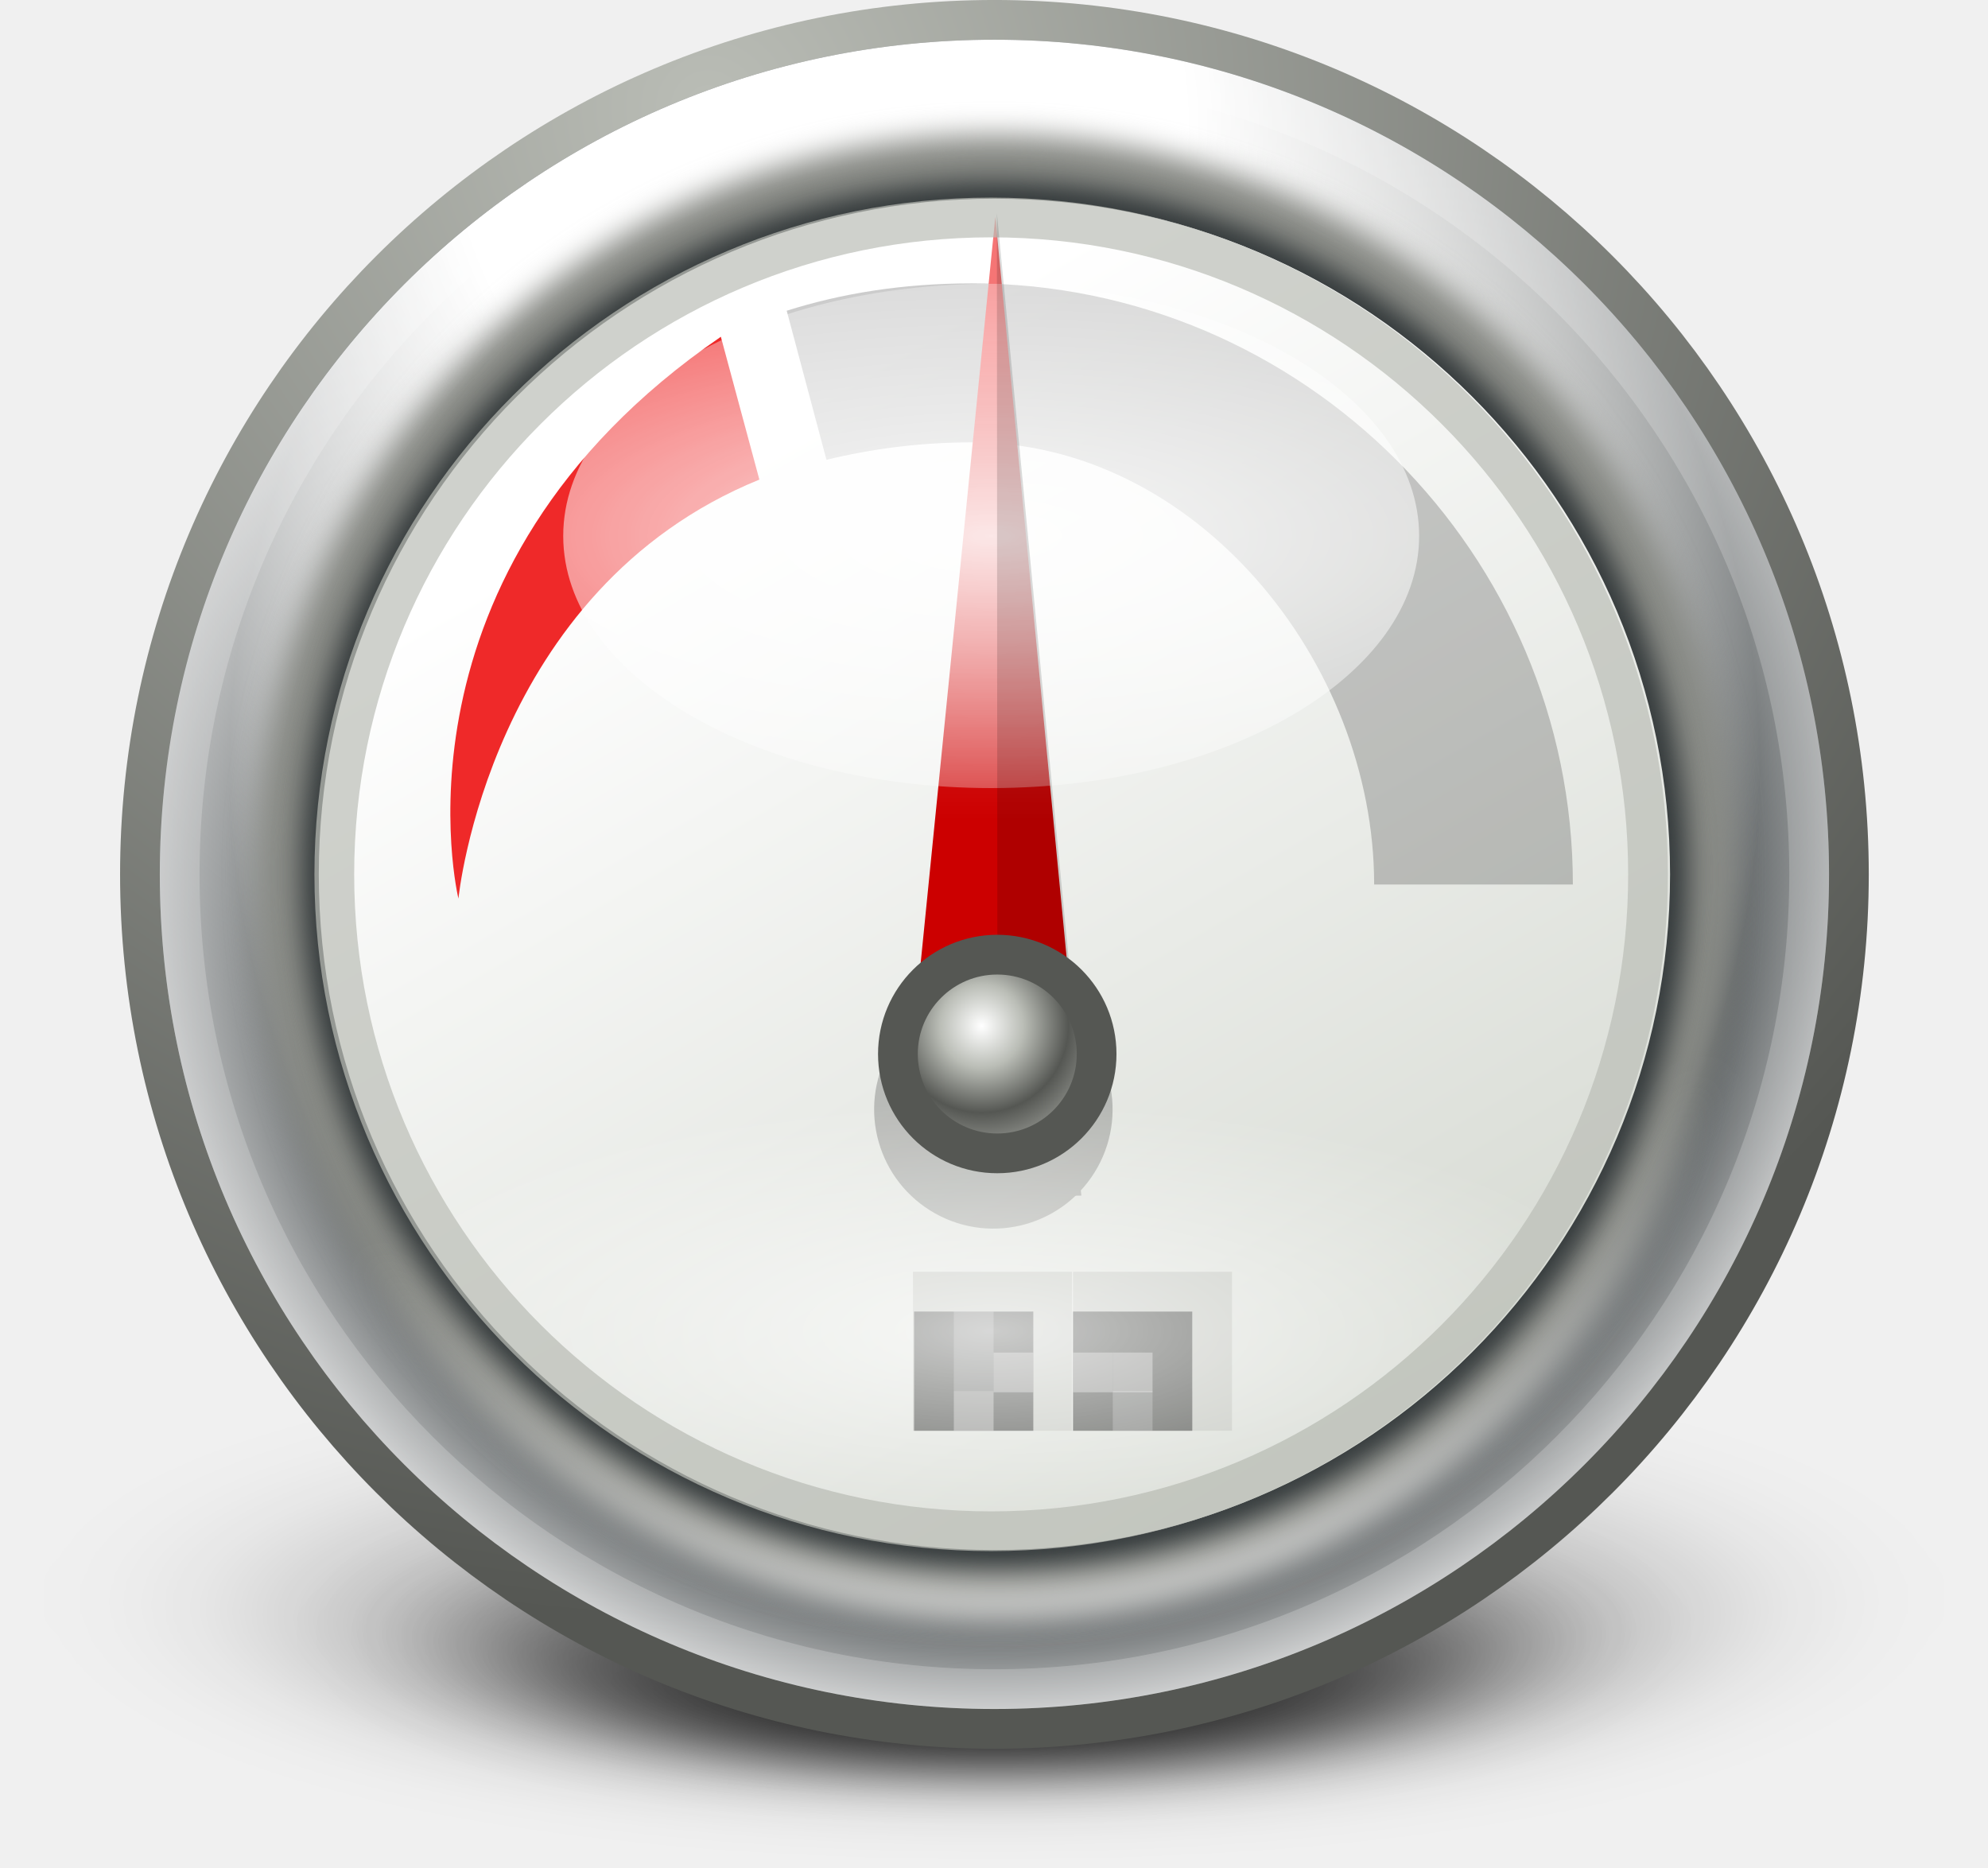
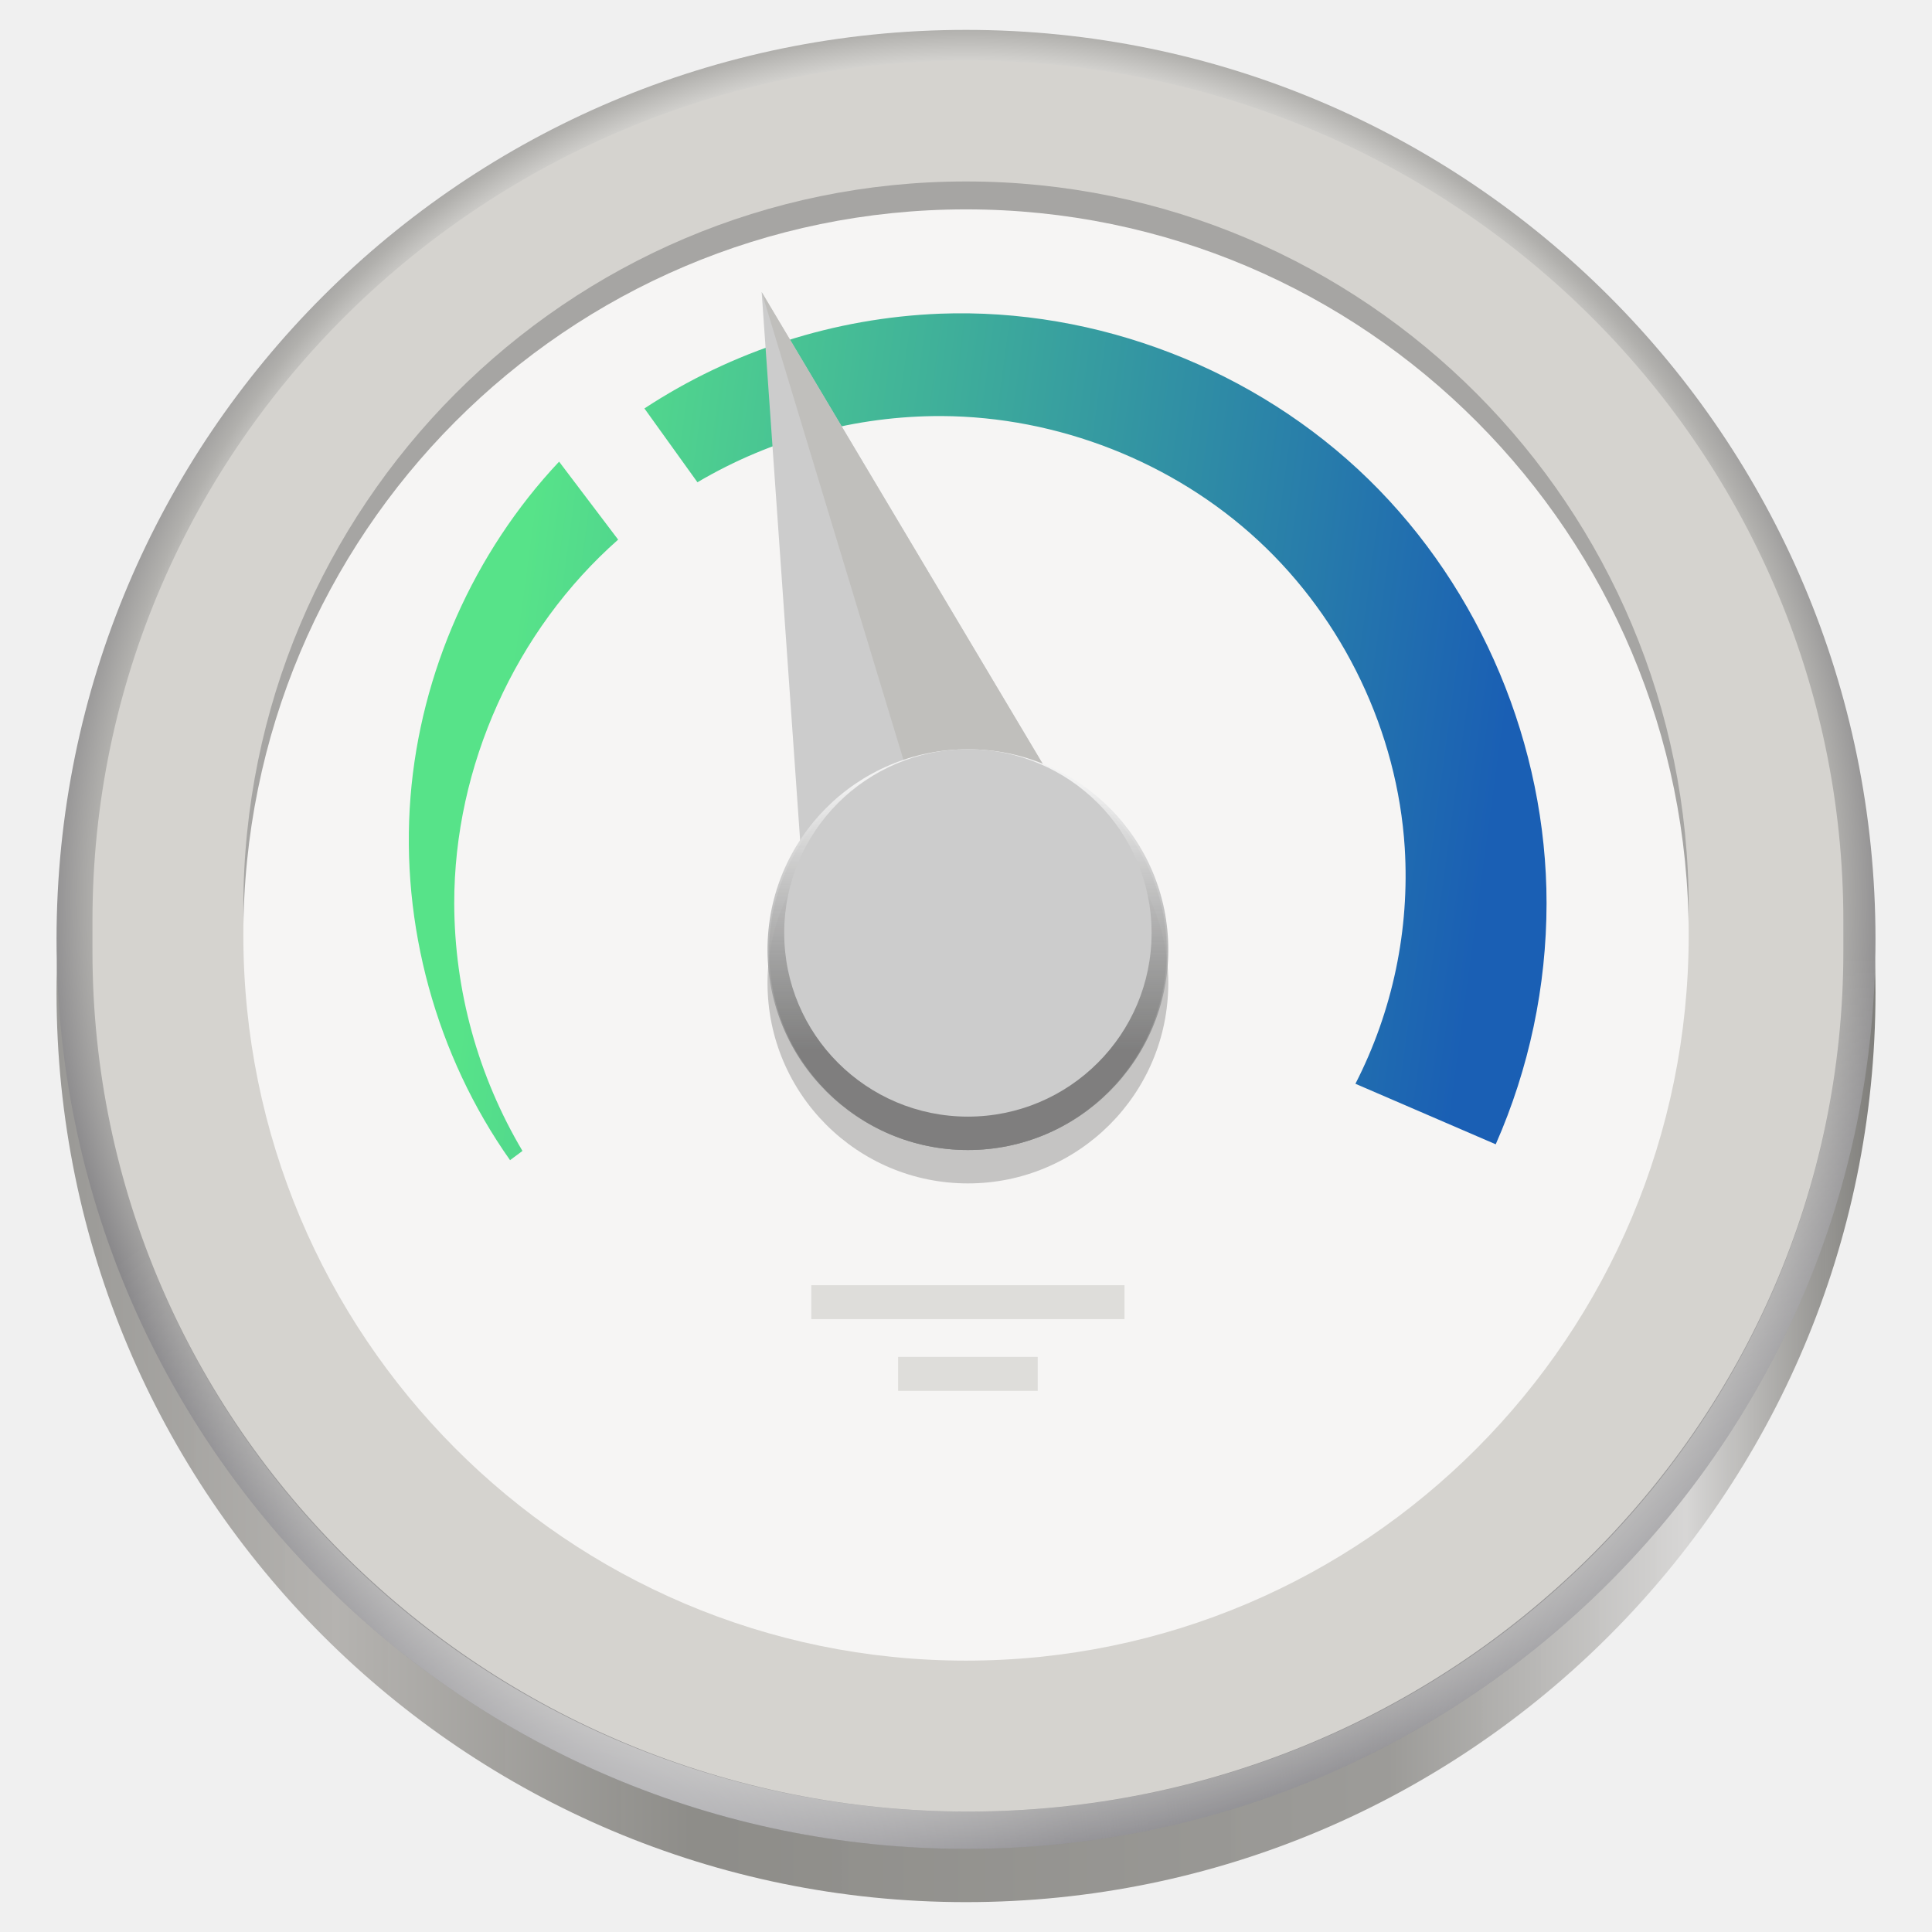
- <svg xmlns="http://www.w3.org/2000/svg" xmlns:xlink="http://www.w3.org/1999/xlink" width="50.021" height="46.999" id="svg9375" version="1.1">
-   <defs id="defs9377">
-     <linearGradient xlink:href="#linearGradient3453" id="linearGradient24904" gradientUnits="userSpaceOnUse" x1="582.042" y1="1102.414" x2="582.042" y2="1023.992" />
-     <linearGradient id="linearGradient3453">
-       <stop style="stop-color:#000000;stop-opacity:1;" offset="0" id="stop3455" />
-       <stop style="stop-color:#000000;stop-opacity:0;" offset="1" id="stop3457" />
+ <svg xmlns="http://www.w3.org/2000/svg" xmlns:xlink="http://www.w3.org/1999/xlink" width="128" height="128">
+   <defs>
+     <filter id="a" filterUnits="objectBoundingBox" x="0" y="0" width="1" height="1">
+       <feColorMatrix in="SourceGraphic" values="0 0 0 0 1 0 0 0 0 1 0 0 0 0 1 0 0 0 1 0" />
+     </filter>
+     <linearGradient id="c" gradientUnits="userSpaceOnUse" x1="56" y1="252" x2="0" y2="244" gradientTransform="translate(8 -156)">
+       <stop offset="0" stop-color="#fff" />
+       <stop offset="1" stop-color="#fff" stop-opacity="0" />
    </linearGradient>
-     <filter id="filter3449" x="-0.22" width="1.44" y="-0.22" height="1.44" color-interpolation-filters="sRGB">
-       <feGaussianBlur stdDeviation="8.058" id="feGaussianBlur3451" />
-     </filter>
-     <linearGradient xlink:href="#linearGradient3453" id="linearGradient24906" gradientUnits="userSpaceOnUse" x1="582.042" y1="1102.414" x2="582.042" y2="1023.992" />
-     <radialGradient xlink:href="#linearGradient4244-6-5" id="radialGradient24908" gradientUnits="userSpaceOnUse" gradientTransform="matrix(1.772727,0,0,1.772727,-417.9735,-794.04)" cx="540.907" cy="1027.581" fx="540.907" fy="1027.581" r="45.023" />
-     <linearGradient id="linearGradient4244-6-5">
-       <stop style="stop-color:#babdb6;stop-opacity:1" offset="0" id="stop4246-6-4" />
-       <stop style="stop-color:#555753;stop-opacity:1" offset="1" id="stop4248-9-9" />
+     <clipPath id="b">
+       <path d="M0 0h192v152H0z" />
+     </clipPath>
+     <linearGradient id="d" x1="147.31" x2="185.85" y1="830.88" y2="869.42" gradientTransform="translate(351.45 336.28)" gradientUnits="userSpaceOnUse">
+       <stop offset="0" stop-color="#f2f2f2" />
+       <stop offset="1" stop-color="gray" stop-opacity=".8" />
    </linearGradient>
-     <clipPath clipPathUnits="userSpaceOnUse" id="clipPath12885-02">
-       <path transform="translate(-8,-8)" d="m 600,1068 a 44,44 0 1 1 -88,0 44,44 0 1 1 88,0 z" id="path12888-7" style="fill:#555753;fill-opacity:1;stroke:none;display:inline" />
-     </clipPath>
-     <radialGradient xlink:href="#linearGradient12863-0" id="radialGradient24910" gradientUnits="userSpaceOnUse" gradientTransform="matrix(1.138849,0,0,1.200468,-77.20023,-214.605)" cx="556" cy="1063.709" fx="556" fy="1063.709" r="44" />
-     <linearGradient id="linearGradient12863-0">
-       <stop style="stop-color:#babdb6;stop-opacity:1" offset="0" id="stop12865-8" />
-       <stop id="stop12871-93" offset="0.624" style="stop-color:#888a85;stop-opacity:1" />
-       <stop style="stop-color:#2e3436;stop-opacity:1" offset="0.805" id="stop12873-4" />
-       <stop style="stop-color:#ffffff;stop-opacity:1" offset="1" id="stop12867-46" />
+     <linearGradient xlink:href="#d" id="n" gradientUnits="userSpaceOnUse" gradientTransform="translate(17.019 -32.36) scale(.30173)" x1="175.59" y1="822.553" x2="175.59" y2="881.22" />
+     <radialGradient xlink:href="#e" id="l" cx="43.686" cy="143.706" fx="43.686" fy="143.706" r="60.256" gradientUnits="userSpaceOnUse" gradientTransform="matrix(.87972 0 0 .87972 8.518 17.58)" />
+     <linearGradient id="e">
+       <stop offset="0" stop-color="#fff" />
+       <stop offset="1" stop-color="#fff" stop-opacity="0" />
    </linearGradient>
-     <radialGradient xlink:href="#linearGradient12897-1" id="radialGradient24912" gradientUnits="userSpaceOnUse" gradientTransform="matrix(1.860459,0,0,1.860459,-459.4849,-891.4352)" cx="540.881" cy="1031.906" fx="540.881" fy="1031.906" r="44" />
-     <linearGradient id="linearGradient12897-1">
-       <stop style="stop-color:#ffffff;stop-opacity:1;" offset="0" id="stop12899-8" />
-       <stop id="stop3397-9" offset="0.236" style="stop-color:#ffffff;stop-opacity:1" />
-       <stop style="stop-color:#ffffff;stop-opacity:0;" offset="1" id="stop12901-82" />
+     <radialGradient xlink:href="#e" id="m" gradientUnits="userSpaceOnUse" gradientTransform="matrix(.87972 0 0 .87972 8.518 17.58)" cx="139.739" cy="132.453" fx="139.739" fy="132.453" r="60.256" />
+     <linearGradient xlink:href="#f" id="k" x1="40.224" y1="62.82" x2="112.466" y2="72.596" gradientUnits="userSpaceOnUse" />
+     <linearGradient id="f">
+       <stop offset="0" stop-color="#57e389" />
+       <stop offset="1" stop-color="#1a5fb4" />
    </linearGradient>
-     <filter color-interpolation-filters="sRGB" id="filter12907-0">
-       <feGaussianBlur stdDeviation="0.892" id="feGaussianBlur12909-5" />
-     </filter>
-     <linearGradient xlink:href="#linearGradient3580-2" id="linearGradient24914" gradientUnits="userSpaceOnUse" x1="534.774" y1="1093.968" x2="576.957" y2="1020.905" />
-     <linearGradient id="linearGradient3580-2">
-       <stop style="stop-color:#ffffff;stop-opacity:1" offset="0" id="stop3582-05" />
-       <stop style="stop-color:#d3d7cf;stop-opacity:1" offset="1" id="stop3584-45" />
+     <radialGradient xlink:href="#g" id="j" cx="-85.993" cy="248.083" fx="-85.993" fy="248.083" r="46" gradientUnits="userSpaceOnUse" gradientTransform="matrix(1.36685 0 0 1.36685 182.27 -278.952)" />
+     <linearGradient id="g">
+       <stop offset="0" stop-color="#c0bfbc" />
+       <stop offset=".874" stop-color="#deddda" />
+       <stop offset=".917" stop-color="#b1b0ad" />
+       <stop offset="1" stop-color="#77767b" />
    </linearGradient>
-     <linearGradient xlink:href="#linearGradient4849-8-4-6" id="linearGradient24916" gradientUnits="userSpaceOnUse" x1="556" y1="1111.303" x2="552.652" y2="1085.869" />
-     <linearGradient id="linearGradient4849-8-4-6">
-       <stop style="stop-color:#ffffff;stop-opacity:1;" offset="0" id="stop4851-7-8-2" />
-       <stop style="stop-color:#ffffff;stop-opacity:0;" offset="1" id="stop4853-4-4-9" />
-     </linearGradient>
-     <filter color-interpolation-filters="sRGB" id="filter4857-9-6-7">
-       <feGaussianBlur stdDeviation="0.88" id="feGaussianBlur4859-2-9-5" />
-     </filter>
-     <linearGradient xlink:href="#linearGradient11130" id="linearGradient24918" gradientUnits="userSpaceOnUse" gradientTransform="matrix(0.5016058,-0.8650963,0.8650963,0.5016058,-305.8066,-295.728)" x1="42.25" y1="437.25" x2="52.832" y2="431.14" />
-     <linearGradient id="linearGradient11130">
-       <stop style="stop-color:#cc0000;stop-opacity:1;" offset="0" id="stop11132" />
-       <stop style="stop-color:#f57575;stop-opacity:1" offset="1" id="stop11134" />
-     </linearGradient>
-     <radialGradient xlink:href="#linearGradient13249-6-85-9" id="radialGradient24920" gradientUnits="userSpaceOnUse" gradientTransform="matrix(0.9936278,0,0,0.3495627,3.542915,708.6847)" cx="556" cy="1115.387" fx="556" fy="1115.387" r="44" />
-     <linearGradient id="linearGradient13249-6-85-9">
-       <stop style="stop-color:#ffffff;stop-opacity:1;" offset="0" id="stop13251-6-16-8" />
-       <stop style="stop-color:#ffffff;stop-opacity:0;" offset="1" id="stop13253-9-6-3" />
-     </linearGradient>
-     <radialGradient xlink:href="#linearGradient4254-9-44" id="radialGradient24922" gradientUnits="userSpaceOnUse" gradientTransform="matrix(2.54343,0,0,1.553224,-832.1313,-571.1771)" cx="545.771" cy="1055.339" fx="545.771" fy="1055.339" r="44" />
-     <linearGradient id="linearGradient4254-9-44">
-       <stop style="stop-color:#ffffff;stop-opacity:1;" offset="0" id="stop4256-6-91" />
-       <stop style="stop-color:#ffffff;stop-opacity:0;" offset="1" id="stop4258-4-7" />
-     </linearGradient>
-     <radialGradient xlink:href="#linearGradient3541" id="radialGradient24924" gradientUnits="userSpaceOnUse" gradientTransform="matrix(1.377347,-1.791245e-7,1.7912446e-7,1.377346,-207.8368,-395.5501)" cx="549.58" cy="1053.602" fx="549.58" fy="1053.602" r="44" />
-     <linearGradient id="linearGradient3541">
-       <stop id="stop3543" offset="0" style="stop-color:#ffffff;stop-opacity:1" />
-       <stop style="stop-color:#babdb6;stop-opacity:1" offset="0.305" id="stop5354" />
-       <stop style="stop-color:#555753;stop-opacity:1" offset="0.633" id="stop5352" />
-       <stop style="stop-color:#888a85;stop-opacity:1" offset="0.857" id="stop3545" />
-       <stop id="stop3547" offset="1" style="stop-color:#2e3436;stop-opacity:1" />
+     <linearGradient gradientTransform="translate(-7.144 -165.451)" xlink:href="#h" id="i" x1="11.62" y1="231.745" x2="132.13" y2="231.745" gradientUnits="userSpaceOnUse" />
+     <linearGradient id="h">
+       <stop offset="0" stop-color="#9a9996" />
+       <stop offset=".154" stop-color="#b4b2af" stop-opacity=".988" />
+       <stop offset=".35" stop-color="#8b8a86" stop-opacity=".976" />
+       <stop offset=".733" stop-color="#999895" stop-opacity=".969" />
+       <stop offset=".896" stop-color="#d6d5d4" stop-opacity=".949" />
+       <stop offset="1" stop-color="#787773" stop-opacity=".941" />
    </linearGradient>
  </defs>
-   <g id="layer1" transform="translate(-89.27515,-340.2914)">
-     <g style="display:inline;enable-background:new" id="g24862" transform="translate(-354.6944,170.7908)">
-       <g id="g17338" transform="translate(375.5343,303.0936)">
-         <g transform="matrix(0.2254258,0,0,0.2329573,60.9845,-150.8211)" id="g6437" style="display:inline;enable-background:new">
-           <path transform="matrix(1.75162,0,0,0.4743969,-829.9008,-260.9992)" d="m 600,1068 c 0,24.3 -19.699,44 -44,44 -24.301,0 -44,-19.7 -44,-44 0,-24.3 19.699,-44 44,-44 24.301,0 44,19.7 44,44 z" id="path6439" style="opacity:0.4;fill:url(#linearGradient24904);fill-opacity:1;stroke:none;display:inline;filter:url(#filter3449);enable-background:new" />
-           <path transform="matrix(1.248123,0,0,0.3380333,-549.9566,-111.3628)" d="m 600,1068 c 0,24.3 -19.699,44 -44,44 -24.301,0 -44,-19.7 -44,-44 0,-24.3 19.699,-44 44,-44 24.301,0 44,19.7 44,44 z" id="path6441" style="opacity:0.8;fill:url(#linearGradient24906);fill-opacity:1;stroke:none;display:inline;filter:url(#filter3449);enable-background:new" />
-         </g>
-         <path style="fill:none;stroke:url(#radialGradient24908);stroke-width:4.19;stroke-miterlimit:4;stroke-opacity:1;stroke-dasharray:none;display:inline;enable-background:new" id="path6443" d="m 600,1068 c 0,24.3 -19.699,44 -44,44 -24.301,0 -44,-19.7 -44,-44 0,-24.3 19.699,-44 44,-44 24.301,0 44,19.7 44,44 z" transform="matrix(0.477273,0,0,0.477273,-171.9074,-621.3211)" />
-         <g transform="matrix(0.4772728,0,0,0.4772728,-168.0891,-617.5027)" id="g6445" style="display:inline;enable-background:new">
-           <g id="g6447" clip-path="url(#clipPath12885-02)">
-             <path transform="translate(-8,-8)" d="m 600,1068 c 0,24.3 -19.699,44 -44,44 -24.301,0 -44,-19.7 -44,-44 0,-24.3 19.699,-44 44,-44 24.301,0 44,19.7 44,44 z" id="path6449" style="fill:url(#radialGradient24910);fill-opacity:1;stroke:none" />
-             <path transform="translate(-8.000001,-8)" d="m 600,1068 c 0,24.3 -19.699,44 -44,44 -24.301,0 -44,-19.7 -44,-44 0,-24.3 19.699,-44 44,-44 24.301,0 44,19.7 44,44 z" id="path6451-1" style="fill:url(#radialGradient24912);fill-opacity:1;stroke:none;display:inline" />
-             <path style="fill:#888a85;stroke:#888a85;stroke-width:5.004;stroke-linecap:round;stroke-linejoin:round;stroke-miterlimit:4;stroke-opacity:1;stroke-dasharray:none;display:inline;filter:url(#filter12907-0)" id="path6453" d="m 600,1068 c 0,24.3 -19.699,44 -44,44 -24.301,0 -44,-19.7 -44,-44 0,-24.3 19.699,-44 44,-44 24.301,0 44,19.7 44,44 z" transform="matrix(0.8374919,0,0,0.8374919,82.3545,165.5587)" />
-           </g>
-           <path style="fill:#888a85;stroke:#2e3436;stroke-width:2.602;stroke-linecap:round;stroke-linejoin:round;stroke-miterlimit:4;stroke-opacity:1;stroke-dasharray:none;display:inline;filter:url(#filter12907-0)" id="path6455" d="m 600,1068 c 0,24.3 -19.699,44 -44,44 -24.301,0 -44,-19.7 -44,-44 0,-24.3 19.699,-44 44,-44 24.301,0 44,19.7 44,44 z" transform="matrix(0.805203,0,0,0.805203,100.3071,200.0432)" />
-         </g>
-         <path transform="matrix(0.386363,0,0,-0.386363,-121.3614,301.0421)" d="m 600,1068 c 0,24.3 -19.699,44 -44,44 -24.301,0 -44,-19.7 -44,-44 0,-24.3 19.699,-44 44,-44 24.301,0 44,19.7 44,44 z" id="path6457" style="fill:url(#linearGradient24914);fill-opacity:1;stroke:none;display:inline;enable-background:new" />
-         <rect ry="0" rx="0" y="-101.094" x="91.907" height="3" width="3" id="rect3198" style="color:#000000;fill:none;stroke:#bbbdb6;stroke-width:1;stroke-opacity:0.702;marker:none;visibility:visible;display:inline;overflow:visible;enable-background:accumulate" />
-         <path style="opacity:0.2;fill:none;stroke:#ffffff;stroke-width:2.146;stroke-miterlimit:4;stroke-opacity:1;stroke-dasharray:none;display:inline;enable-background:new" id="path6475" d="m 600,1068 c 0,24.3 -19.699,44 -44,44 -24.301,0 -44,-19.7 -44,-44 0,-24.3 19.699,-44 44,-44 24.301,0 44,19.7 44,44 z" transform="matrix(0.4659093,0,0,0.4659093,-165.5892,-609.1848)" />
-         <rect style="color:#000000;fill:none;stroke:#bbbdb6;stroke-width:1;stroke-opacity:0.702;marker:none;visibility:visible;display:inline;overflow:visible;enable-background:accumulate" id="rect3200" width="3" height="3" x="95.935" y="-101.094" rx="0" ry="0" />
-         <path style="opacity:0.555;fill:none;stroke:url(#linearGradient24916);stroke-width:2.397;stroke-miterlimit:4;stroke-dasharray:none;display:inline;filter:url(#filter4857-9-6-7);enable-background:new" id="path6477" d="m 600,1068 c 0,24.3 -19.699,44 -44,44 -24.301,0 -44,-19.7 -44,-44 0,-24.3 19.699,-44 44,-44 24.301,0 44,19.7 44,44 z" transform="matrix(0.4172112,0,0,0.4172112,-138.388,-557.1752)" />
-         <path id="path3759-0-4" d="m 92.886,-126.463 c -1.746,0 -3.286,0.255 -4.656,0.688 l 1,3.75 c 1.125,-0.271 2.333,-0.438 3.656,-0.438 5.619,0 10.125,5.506 10.125,11.125 l 5,0 c 0,-8.321 -6.804,-15.125 -15.125,-15.125 z" style="font-size:medium;font-style:normal;font-variant:normal;font-weight:normal;font-stretch:normal;text-indent:0;text-align:start;text-decoration:none;line-height:normal;letter-spacing:normal;word-spacing:normal;text-transform:none;direction:ltr;block-progression:tb;writing-mode:lr-tb;text-anchor:start;opacity:0.2;color:#000000;fill:#000000;fill-opacity:1;stroke:none;stroke-width:17.433;marker:none;visibility:visible;display:inline;overflow:visible;enable-background:new;font-family:Bitstream Vera Sans;-inkscape-font-specification:Bitstream Vera Sans" />
-         <path id="path3759-0-7-5" d="m 86.573,-125.12 c -8.613,5.898 -6.603,14.135 -6.603,14.135 0,0 0.762,-7.768 7.572,-10.541 l -0.969,-3.594 z" style="font-size:medium;font-style:normal;font-variant:normal;font-weight:normal;font-stretch:normal;text-indent:0;text-align:start;text-decoration:none;line-height:normal;letter-spacing:normal;word-spacing:normal;text-transform:none;direction:ltr;block-progression:tb;writing-mode:lr-tb;text-anchor:start;color:#000000;fill:#ef2929;fill-opacity:1;stroke:none;stroke-width:17.433;marker:none;visibility:visible;display:inline;overflow:visible;enable-background:new;font-family:Bitstream Vera Sans;-inkscape-font-specification:Bitstream Vera Sans" />
-         <flowRoot xml:space="preserve" id="flowRoot3217" style="font-size:10px;font-style:normal;font-variant:normal;font-weight:bold;font-stretch:normal;text-align:end;line-height:125%;writing-mode:lr-tb;text-anchor:end;fill:#2e3436;fill-opacity:1;stroke:none;font-family:Droid Sans;-inkscape-font-specification:Droid Sans Bold" transform="matrix(0.08375783,0,0,0.08375783,78.79438,-102.0334)">
-           <flowRegion id="flowRegion3219">
-             <rect id="rect3221" width="130.428" height="34.464" x="12.374" y="19.539" style="text-align:end;text-anchor:end;fill:#2e3436" />
-           </flowRegion>
-           <flowPara id="flowPara3223">Lightspeed</flowPara>
-           <flowPara id="flowPara4020">Multiplier</flowPara>
-         </flowRoot>
-         <rect style="color:#000000;fill:#555753;fill-opacity:1;fill-rule:nonzero;stroke:none;stroke-width:1;marker:none;visibility:visible;display:inline;overflow:visible;enable-background:accumulate" id="rect3225" width="3" height="3" x="91.435" y="-100.594" rx="0" ry="0" />
-         <rect ry="0" rx="0" y="-100.594" x="95.435" height="3" width="3" id="rect3227" style="color:#000000;fill:#555753;fill-opacity:1;fill-rule:nonzero;stroke:none;stroke-width:1;marker:none;visibility:visible;display:inline;overflow:visible;enable-background:accumulate" />
-         <g style="opacity:0.206" transform="matrix(0.4871025,-0.8733448,0.8733448,0.4871025,-568.8046,-45.6412)" id="g3709">
-           <path style="color:#000000;fill:#000000;fill-opacity:1;fill-rule:nonzero;stroke:none;stroke-width:1;marker:none;visibility:visible;display:inline;overflow:visible;enable-background:new" d="m 390.84,540.186 -18.645,8.455 2,3.464 16.645,-11.919 z" id="path6465" />
-           <path style="fill:#000000;fill-opacity:1;stroke:#000000;stroke-width:17.602;stroke-miterlimit:4;stroke-dasharray:none;display:inline;enable-background:new" id="path6487-5" d="m 600,1068 c 0,24.3 -19.699,44 -44,44 -24.301,0 -44,-19.7 -44,-44 0,-24.3 19.699,-44 44,-44 24.301,0 44,19.7 44,44 z" transform="matrix(0.05681172,0,0,0.05681172,343.4234,488.4388)" />
-         </g>
-         <path style="color:#000000;fill:url(#linearGradient24918);fill-opacity:1;fill-rule:nonzero;stroke:none;stroke-width:1;marker:none;visibility:visible;display:inline;overflow:visible;enable-background:new" d="m 93.479,-128.136 -2.038,20.371 4,0.007 -1.962,-20.378 z" id="path6467" />
-         <rect y="-100.594" x="92.435" height="2" width="1" id="rect3226" style="opacity:0.222;fill:#ffffff;fill-opacity:1;stroke:none" />
-         <rect style="opacity:0.356;fill:#ffffff;fill-opacity:1;stroke:none" id="rect3228" width="1" height="1" x="92.435" y="-98.594" />
-         <rect y="-99.562" x="93.435" height="1" width="1" id="rect3230" style="opacity:0.356;fill:#ffffff;fill-opacity:1;stroke:none" />
-         <rect style="opacity:0.356;fill:#ffffff;fill-opacity:1;stroke:none" id="rect3232" width="1" height="1" x="95.435" y="-99.562" />
-         <rect y="-99.562" x="96.435" height="1" width="1" id="rect3234" style="opacity:0.356;fill:#ffffff;fill-opacity:1;stroke:none" />
-         <rect y="-98.594" x="96.435" height="1" width="1" id="rect3238" style="opacity:0.222;fill:#ffffff;fill-opacity:1;stroke:none" />
-         <g transform="matrix(0.9444445,0,0,0.9444445,-586.6254,-469.5381)" id="g4865-5" style="display:inline;enable-background:new">
-           <path style="opacity:0.7;fill:url(#radialGradient24920);fill-opacity:1;stroke:#babdb6;stroke-width:2.662;stroke-miterlimit:4;stroke-dasharray:none;display:inline;enable-background:new" id="path4734-6-7" d="m 600,1068 c 0,24.3 -19.699,44 -44,44 -24.301,0 -44,-19.7 -44,-44 0,-24.3 19.699,-44 44,-44 24.301,0 44,19.7 44,44 z" transform="matrix(0.3977275,0,0,0.3977275,498.8635,-45.77301)" />
-           <path style="opacity:0.87;fill:url(#radialGradient24922);fill-opacity:1;stroke:none;display:inline;enable-background:new" id="path4734-6-0-6" d="m 600,1068 c 0,24.3 -19.699,44 -44,44 -24.301,0 -44,-19.7 -44,-44 0,-24.3 19.699,-44 44,-44 24.301,0 44,19.7 44,44 z" transform="matrix(0.2591186,0,0,0.1526508,575.9301,206.9534)" />
-         </g>
-         <path id="path7537" d="m 93.518,-128.233 0.013,20.469 1.949,-0.09 z" style="color:#000000;fill:#000006;fill-opacity:0.142;fill-rule:nonzero;stroke:none;stroke-width:1;marker:none;visibility:visible;display:inline;overflow:visible;enable-background:new" />
-         <path transform="matrix(0.05681172,0,0,0.05681172,61.9404,-167.7485)" d="m 600,1068 c 0,24.3 -19.699,44 -44,44 -24.301,0 -44,-19.7 -44,-44 0,-24.3 19.699,-44 44,-44 24.301,0 44,19.7 44,44 z" id="path6487" style="fill:url(#radialGradient24924);fill-opacity:1;stroke:#555753;stroke-width:17.602;stroke-miterlimit:4;stroke-dasharray:none;display:inline;enable-background:new" />
-       </g>
+   <g transform="translate(-.73 -.527)">
+     <circle r="60.255" cy="66.293" cx="64.731" fill="url(#i)" enable-background="new" />
+     <circle cx="64.731" cy="62.762" r="60.255" fill="url(#j)" enable-background="new" />
+     <rect style="marker:none" width="116" height="116.007" x="6.856" y="4.541" rx="58" ry="56.986" fill="#d5d3cf" enable-background="new" />
+     <ellipse cx="64.731" cy="60.624" rx="47.879" ry="48.075" fill="#a6a5a3" enable-background="new" />
+     <ellipse ry="48.075" rx="47.879" cy="62.473" cx="64.731" fill="#f6f5f4" enable-background="new" />
+     <path d="M43.973 46.629c-6.255 6.65-10.162 15.465-10.889 24.566-.748 9.36 1.88 18.953 7.294 26.625l.91-.677a35.724 35.724 0 0 1-5-18.143C36.278 68.955 40.77 58.99 48.3 52.344zm27.902-10.842a42.558 42.558 0 0 0-21.65 6.943l3.886 5.41A34.987 34.987 0 0 1 72 43.288c8.514.04 16.983 3.348 23.226 9.137 6.243 5.79 10.184 14.013 10.72 22.51a33.418 33.418 0 0 1-3.615 17.286l10.282 4.436A43.918 43.918 0 0 0 116.338 79c.003-11.54-4.79-23.02-13.05-31.079-8.258-8.06-19.882-12.575-31.413-12.134z" style="marker:none" transform="translate(-1.982 -11.043) scale(.90405)" fill="url(#k)" enable-background="new" />
+     <path d="M51.192 19.877l2.623 37.385a12.718 12.718 0 0 0-.576 11.465c2.86 6.416 10.38 9.299 16.797 6.437 6.415-2.86 9.298-10.38 6.437-16.795a12.718 12.718 0 0 0-6.088-6.271z" style="marker:none" color="#000" overflow="visible" fill="#ccc" enable-background="accumulate" />
+     <path style="marker:none" fill="#deddda" enable-background="new" d="M54.481 85.674h20.75v2.25h-20.75zM60.231 90.424h9.25v2.25h-9.25z" />
+     <path style="marker:none" d="M51.192 19.877l9.454 31.193 9.74 1.028z" color="#000" overflow="visible" fill="#c0bfbc" enable-background="accumulate" />
+     <g opacity=".572">
+       <path d="M71.875 19.957a60.255 60.255 0 0 0-60.256 60.256 60.255 60.255 0 0 0 60.256 60.256 60.255 60.255 0 0 0 60.256-60.256 60.255 60.255 0 0 0-60.256-60.256zM72 21.992c32.132 0 58 25.416 58 56.987v2.035C130 112.584 104.132 138 72 138c-32.132 0-58-25.416-58-56.986v-2.035c0-31.57 25.868-56.987 58-56.987z" transform="translate(-7.144 -17.451)" fill="url(#l)" enable-background="new" />
+       <path transform="translate(-7.144 -17.451)" d="M71.875 19.957a60.255 60.255 0 0 0-60.256 60.256 60.255 60.255 0 0 0 60.256 60.256 60.255 60.255 0 0 0 60.256-60.256 60.255 60.255 0 0 0-60.256-60.256zM72 21.992c32.132 0 58 25.416 58 56.987v2.035C130 112.584 104.132 138 72 138c-32.132 0-58-25.416-58-56.986v-2.035c0-31.57 25.868-56.987 58-56.987z" fill="url(#m)" enable-background="new" />
+     </g>
+     <g transform="translate(-5.144 -163.451)">
+       <circle style="marker:none" cx="70" cy="227" r="13.17" fill="#9a9996" />
+       <circle r="7.513" cy="227" cx="70" style="marker:none" fill="#f6f5f4" />
+       <circle cx="70" cy="229.106" r="13.276" opacity=".2" enable-background="new" />
+       <circle r="13.276" cy="226.894" cx="70" fill="url(#n)" enable-background="new" />
+       <circle r="12.17" cy="-225.787" cx="70" transform="scale(1 -1)" fill="#ccc" enable-background="new" />
    </g>
  </g>
</svg>
